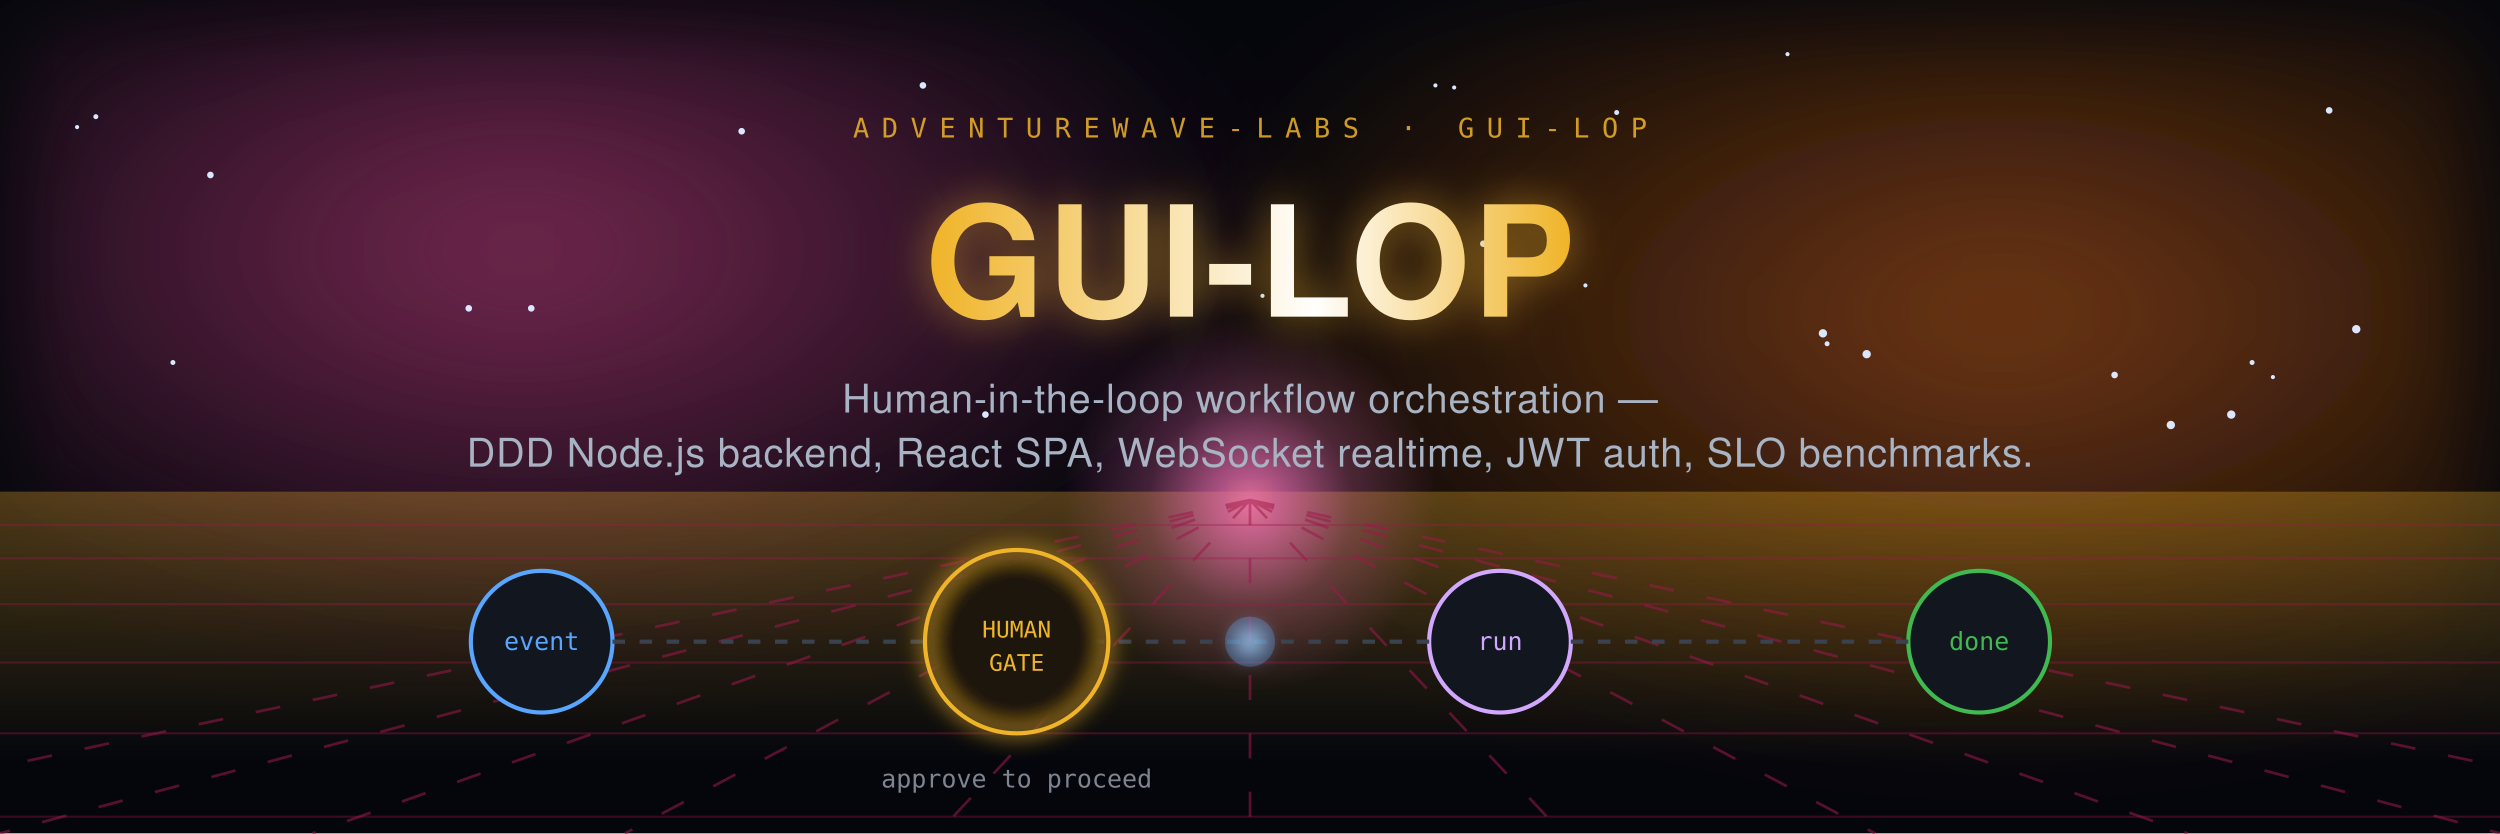
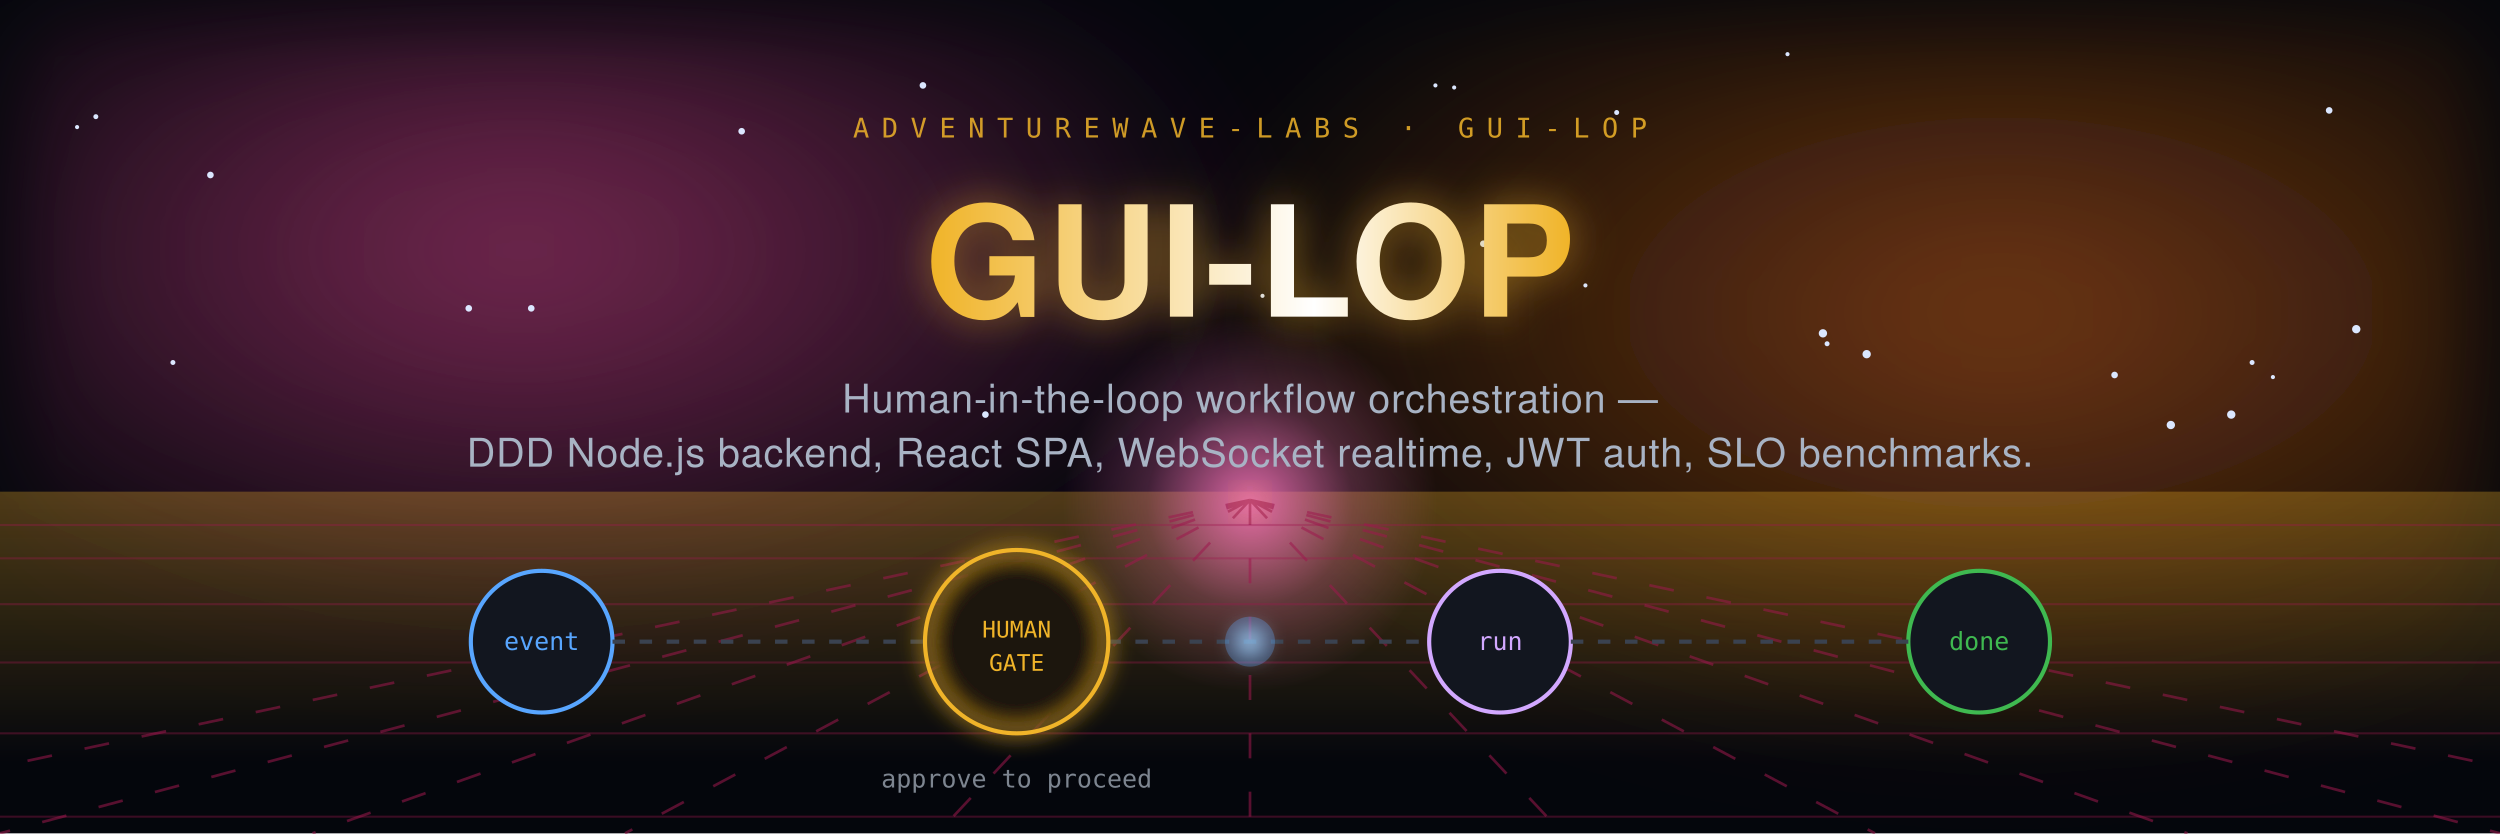
- <svg xmlns="http://www.w3.org/2000/svg" width="1200" height="400" viewBox="0 0 1200 400" role="img" aria-label="GUI-LOP — GUI-LOP">
+ <svg xmlns="http://www.w3.org/2000/svg" width="1200" height="400" viewBox="0 0 1200 400" role="img" aria-label="GUI-LOP: Human-in-the-loop workflow orchestration —">
  <defs>
    <radialGradient id="aur1">
      <stop offset="0" stop-color="#ec4899" stop-opacity="0.50" />
      <stop offset="1" stop-color="#ec4899" stop-opacity="0" />
    </radialGradient>
    <radialGradient id="aur2">
      <stop offset="0" stop-color="#f97316" stop-opacity="0.45" />
      <stop offset="1" stop-color="#f97316" stop-opacity="0" />
    </radialGradient>
    <radialGradient id="orb">
      <stop offset="0" stop-color="#f472b6" stop-opacity="0.9" />
      <stop offset="0.55" stop-color="#f472b6" stop-opacity="0.25" />
      <stop offset="1" stop-color="#f472b6" stop-opacity="0" />
    </radialGradient>
    <linearGradient id="tgrad" x1="0" x2="1">
      <stop offset="0" stop-color="#f0b429" />
      <stop offset="0.6" stop-color="#ffffff" />
      <stop offset="1" stop-color="#f0b429" />
    </linearGradient>
    <linearGradient id="beam" x1="0" x2="1">
      <stop offset="0" stop-color="#ffffff" stop-opacity="0" />
      <stop offset="0.5" stop-color="#ffffff" stop-opacity="0.45" />
      <stop offset="1" stop-color="#ffffff" stop-opacity="0" />
    </linearGradient>
    <linearGradient id="hglow" x1="0" x2="0" y1="0" y2="1">
      <stop offset="0" stop-color="#f0b429" stop-opacity="0.30" />
      <stop offset="1" stop-color="#f0b429" stop-opacity="0" />
    </linearGradient>
    <filter id="soft" x="-80%" y="-80%" width="260%" height="260%">
      <feGaussianBlur stdDeviation="30" />
    </filter>
    <filter id="glow" x="-80%" y="-80%" width="260%" height="260%">
      <feGaussianBlur stdDeviation="5" />
    </filter>
    <filter id="glow2" x="-80%" y="-80%" width="260%" height="260%">
      <feGaussianBlur stdDeviation="10" />
    </filter>
  </defs>
  <rect width="1200" height="400" fill="#04060c" />
  <ellipse cx="250" cy="120" rx="360" ry="190" fill="url(#aur1)" filter="url(#soft)">
    <animateTransform attributeName="transform" type="translate" values="0 0; 70 24; -40 12; 0 0" dur="26s" repeatCount="indefinite" />
  </ellipse>
  <ellipse cx="960" cy="150" rx="400" ry="210" fill="url(#aur2)" filter="url(#soft)">
    <animateTransform attributeName="transform" type="translate" values="0 0; -60 18; 34 -12; 0 0" dur="32s" repeatCount="indefinite" />
  </ellipse>
  <g>
    <circle cx="225" cy="148" r="1.6" fill="#dbe7ff">
      <animate attributeName="opacity" values="0.08;0.85;0.08" dur="4.37s" begin="-1.80s" repeatCount="indefinite" />
    </circle>
    <circle cx="698" cy="42" r="1" fill="#dbe7ff">
      <animate attributeName="opacity" values="0.08;0.85;0.08" dur="3.81s" begin="-0.44s" repeatCount="indefinite" />
    </circle>
    <circle cx="877" cy="165" r="1.2" fill="#dbe7ff">
      <animate attributeName="opacity" values="0.08;0.85;0.08" dur="3.13s" begin="-4.02s" repeatCount="indefinite" />
    </circle>
    <circle cx="443" cy="41" r="1.6" fill="#dbe7ff">
      <animate attributeName="opacity" values="0.08;0.85;0.08" dur="3.51s" begin="-4.31s" repeatCount="indefinite" />
    </circle>
    <circle cx="1071" cy="199" r="2" fill="#dbe7ff">
      <animate attributeName="opacity" values="0.08;0.85;0.08" dur="2.26s" begin="-1.48s" repeatCount="indefinite" />
    </circle>
    <circle cx="1131" cy="158" r="2" fill="#dbe7ff">
      <animate attributeName="opacity" values="0.08;0.85;0.08" dur="2.57s" begin="-1.72s" repeatCount="indefinite" />
    </circle>
    <circle cx="875" cy="160" r="2" fill="#dbe7ff">
      <animate attributeName="opacity" values="0.08;0.85;0.08" dur="3.41s" begin="-3.35s" repeatCount="indefinite" />
    </circle>
    <circle cx="1091" cy="181" r="1" fill="#dbe7ff">
      <animate attributeName="opacity" values="0.08;0.85;0.08" dur="2.86s" begin="-3.88s" repeatCount="indefinite" />
    </circle>
    <circle cx="37" cy="61" r="1" fill="#dbe7ff">
      <animate attributeName="opacity" values="0.08;0.85;0.08" dur="3.85s" begin="-0.60s" repeatCount="indefinite" />
    </circle>
    <circle cx="896" cy="170" r="2" fill="#dbe7ff">
      <animate attributeName="opacity" values="0.08;0.85;0.08" dur="2.80s" begin="-2.75s" repeatCount="indefinite" />
    </circle>
    <circle cx="689" cy="41" r="1" fill="#dbe7ff">
      <animate attributeName="opacity" values="0.08;0.85;0.08" dur="3.22s" begin="-1.62s" repeatCount="indefinite" />
    </circle>
    <circle cx="1042" cy="204" r="2" fill="#dbe7ff">
      <animate attributeName="opacity" values="0.08;0.85;0.08" dur="4.25s" begin="-0.72s" repeatCount="indefinite" />
    </circle>
    <circle cx="776" cy="54" r="1.2" fill="#dbe7ff">
      <animate attributeName="opacity" values="0.08;0.85;0.08" dur="2.48s" begin="-3.32s" repeatCount="indefinite" />
    </circle>
    <circle cx="255" cy="148" r="1.6" fill="#dbe7ff">
      <animate attributeName="opacity" values="0.08;0.85;0.08" dur="2.63s" begin="-2.28s" repeatCount="indefinite" />
    </circle>
    <circle cx="83" cy="174" r="1.2" fill="#dbe7ff">
      <animate attributeName="opacity" values="0.08;0.85;0.08" dur="2.70s" begin="-0.01s" repeatCount="indefinite" />
    </circle>
    <circle cx="473" cy="199" r="1.6" fill="#dbe7ff">
      <animate attributeName="opacity" values="0.08;0.85;0.08" dur="4.38s" begin="-2.51s" repeatCount="indefinite" />
    </circle>
    <circle cx="858" cy="26" r="1" fill="#dbe7ff">
      <animate attributeName="opacity" values="0.08;0.85;0.08" dur="3.47s" begin="-3.98s" repeatCount="indefinite" />
    </circle>
    <circle cx="606" cy="142" r="1" fill="#dbe7ff">
      <animate attributeName="opacity" values="0.08;0.85;0.08" dur="2.40s" begin="-4.50s" repeatCount="indefinite" />
    </circle>
    <circle cx="712" cy="117" r="1.6" fill="#dbe7ff">
      <animate attributeName="opacity" values="0.08;0.85;0.08" dur="4.50s" begin="-1.46s" repeatCount="indefinite" />
    </circle>
    <circle cx="356" cy="63" r="1.6" fill="#dbe7ff">
      <animate attributeName="opacity" values="0.08;0.85;0.08" dur="3.30s" begin="-2.04s" repeatCount="indefinite" />
    </circle>
    <circle cx="101" cy="84" r="1.6" fill="#dbe7ff">
      <animate attributeName="opacity" values="0.08;0.85;0.08" dur="4.04s" begin="-4.01s" repeatCount="indefinite" />
    </circle>
    <circle cx="1118" cy="53" r="1.6" fill="#dbe7ff">
      <animate attributeName="opacity" values="0.08;0.85;0.08" dur="2.55s" begin="-3.72s" repeatCount="indefinite" />
    </circle>
    <circle cx="1015" cy="180" r="1.6" fill="#dbe7ff">
      <animate attributeName="opacity" values="0.08;0.85;0.08" dur="3.89s" begin="-1.39s" repeatCount="indefinite" />
    </circle>
    <circle cx="46" cy="56" r="1.2" fill="#dbe7ff">
      <animate attributeName="opacity" values="0.08;0.85;0.08" dur="3.16s" begin="-3.32s" repeatCount="indefinite" />
    </circle>
    <circle cx="761" cy="137" r="1" fill="#dbe7ff">
      <animate attributeName="opacity" values="0.08;0.85;0.08" dur="3.38s" begin="-1.14s" repeatCount="indefinite" />
    </circle>
    <circle cx="1081" cy="174" r="1.2" fill="#dbe7ff">
      <animate attributeName="opacity" values="0.08;0.85;0.08" dur="3.06s" begin="-0.95s" repeatCount="indefinite" />
    </circle>
  </g>
  <rect x="0" y="236" width="1200" height="130" fill="url(#hglow)">
    <animate attributeName="opacity" values="0.45;0.9;0.45" dur="7s" repeatCount="indefinite" />
  </rect>
  <circle cx="600" cy="242" r="90" fill="url(#orb)">
    <animate attributeName="r" values="78;110;78" dur="6s" repeatCount="indefinite" />
  </circle>
  <path d="M600 240 L-150 400 M600 240 L0 400 M600 240 L150 400 M600 240 L300 400 M600 240 L450 400 M600 240 L600 400 M600 240 L750 400 M600 240 L900 400 M600 240 L1050 400 M600 240 L1200 400 M600 240 L1350 400" stroke="#9d174d" stroke-width="1.3" opacity="0.55" fill="none" stroke-dasharray="12 16">
    <animate attributeName="stroke-dashoffset" values="0;-56" dur="0.9s" repeatCount="indefinite" />
  </path>
  <path d="M0 252 H1200 M0 268 H1200 M0 290 H1200 M0 318 H1200 M0 352 H1200 M0 392 H1200" stroke="#9d174d" stroke-width="1" opacity="0.35" fill="none" />
  <circle cx="600" cy="241" r="4" fill="#f0b429" filter="url(#glow2)">
    <animate attributeName="opacity" values="0.6;1;0.6" dur="2.6s" repeatCount="indefinite" />
  </circle>
  <rect x="-260" y="-90" width="170" height="580" fill="url(#beam)" opacity="0.10" filter="url(#soft)" transform="rotate(14)">
    <animateTransform attributeName="transform" type="translate" additive="sum" values="-350 0;1750 0" dur="7s" repeatCount="indefinite" />
  </rect>
  <rect x="-260" y="-90" width="170" height="580" fill="url(#beam)" opacity="0.07" filter="url(#soft)" transform="rotate(14)">
    <animateTransform attributeName="transform" type="translate" additive="sum" values="-350 0;1750 0" dur="7s" begin="-3.4s" repeatCount="indefinite" />
  </rect>
  <text x="600" y="66" text-anchor="middle" font-family="ui-monospace,Menlo,Consolas,monospace" font-size="13" letter-spacing="6" fill="#f0b429" opacity="0.85">ADVENTUREWAVE-LABS · GUI-LOP</text>
  <text x="600" y="152" text-anchor="middle" font-family="-apple-system,Segoe UI,Helvetica,Arial,sans-serif" font-size="74" font-weight="800" letter-spacing="1" fill="#f0b429" opacity="0.55" filter="url(#glow2)">GUI-LOP</text>
  <text x="600" y="152" text-anchor="middle" font-family="-apple-system,Segoe UI,Helvetica,Arial,sans-serif" font-size="74" font-weight="800" letter-spacing="1" fill="url(#tgrad)">GUI-LOP</text>
  <text x="600" y="198" text-anchor="middle" font-family="-apple-system,Segoe UI,Helvetica,Arial,sans-serif" font-size="19" letter-spacing="0.4" fill="#a8b3c4">Human-in-the-loop workflow orchestration —</text>
  <text x="600" y="224" text-anchor="middle" font-family="-apple-system,Segoe UI,Helvetica,Arial,sans-serif" font-size="19" letter-spacing="0.4" fill="#a8b3c4">DDD Node.js backend, React SPA, WebSocket realtime, JWT auth, SLO benchmarks.</text>
  <g transform="translate(600,308)">
    <g font-family="ui-monospace,Menlo,Consolas,monospace" font-size="12" text-anchor="middle">
      <circle cx="-340" cy="0" r="34" fill="#12161f" stroke="#58a6ff" stroke-width="2" />
      <text x="-340" y="4" fill="#58a6ff">event</text>
      <circle cx="120" cy="0" r="34" fill="#12161f" stroke="#d2a8ff" stroke-width="2" />
      <text x="120" y="4" fill="#d2a8ff">run</text>
      <circle cx="350" cy="0" r="34" fill="#12161f" stroke="#3fb950" stroke-width="2" />
      <text x="350" y="4" fill="#3fb950">done</text>
    </g>
    <line x1="-306" y1="0" x2="-146" y2="0" stroke="#3a4250" stroke-width="2" stroke-dasharray="6 7">
      <animate attributeName="stroke-dashoffset" values="0;-26" dur="0.9s" repeatCount="indefinite" />
    </line>
-     <line x1="86" y1="0" x2="-78" y2="0" stroke="#3a4250" stroke-width="2" stroke-dasharray="6 7">
+     <line x1="-68" y1="0" x2="86" y2="0" stroke="#3a4250" stroke-width="2" stroke-dasharray="6 7">
      <animate attributeName="stroke-dashoffset" values="0;-26" dur="0.9s" begin="-0.3s" repeatCount="indefinite" />
    </line>
    <line x1="154" y1="0" x2="316" y2="0" stroke="#3a4250" stroke-width="2" stroke-dasharray="6 7">
      <animate attributeName="stroke-dashoffset" values="0;-26" dur="0.9s" begin="-0.6s" repeatCount="indefinite" />
    </line>
    <g>
      <circle cx="-112" cy="0" r="44" fill="#1a1508" stroke="#f0b429" stroke-width="2.5" filter="url(#glow)" />
      <text x="-112" y="-2" font-family="ui-monospace,Menlo,Consolas,monospace" font-size="11" fill="#f0b429" text-anchor="middle">HUMAN</text>
      <text x="-112" y="14" font-family="ui-monospace,Menlo,Consolas,monospace" font-size="11" fill="#f0b429" text-anchor="middle">GATE</text>
      <circle cx="-112" cy="0" r="44" fill="none" stroke="#f0b429" stroke-width="2">
        <animate attributeName="r" values="44;44;64;44;44" keyTimes="0;0.28;0.36;0.44;1" dur="6s" repeatCount="indefinite" />
        <animate attributeName="opacity" values="0;0;0.9;0;0" keyTimes="0;0.28;0.36;0.44;1" dur="6s" repeatCount="indefinite" />
      </circle>
      <animate attributeName="opacity" values="1;1;1;1;0.6;1" keyTimes="0;0.3;0.32;0.68;0.7;1" dur="6s" repeatCount="indefinite" />
    </g>
    <text x="-112" y="70" font-family="ui-monospace,Menlo,Consolas,monospace" font-size="12" fill="#7d8590" text-anchor="middle">approve to proceed</text>
    <circle r="12" fill="#58a6ff" opacity="0.3">
      <animateMotion dur="6s" repeatCount="indefinite" calcMode="linear" keyPoints="0;0.33;0.33;1" keyTimes="0;0.3;0.7;1" path="M-340 0 H350" />
    </circle>
    <circle r="6.5" fill="#a5d6ff" filter="url(#glow)">
      <animateMotion dur="6s" repeatCount="indefinite" calcMode="linear" keyPoints="0;0.33;0.33;1" keyTimes="0;0.3;0.7;1" path="M-340 0 H350" />
    </circle>
-     <g opacity="0">
-       <text x="350" y="60" font-family="ui-monospace,Menlo,Consolas,monospace" font-size="14" fill="#3fb950" text-anchor="middle">✓ approved
- <animate attributeName="opacity" calcMode="discrete" values="0;1;0" keyTimes="0;0.7;0.93" dur="6s" repeatCount="indefinite" />
-       </text>
-     </g>
+     <text x="350" y="60" font-family="ui-monospace,Menlo,Consolas,monospace" font-size="14" fill="#3fb950" text-anchor="middle" opacity="0">✓ approved
+ <animate attributeName="opacity" calcMode="discrete" values="0;0;1;0" keyTimes="0;0.7;0.74;0.93" dur="6s" repeatCount="indefinite" />
+     </text>
  </g>
</svg>
